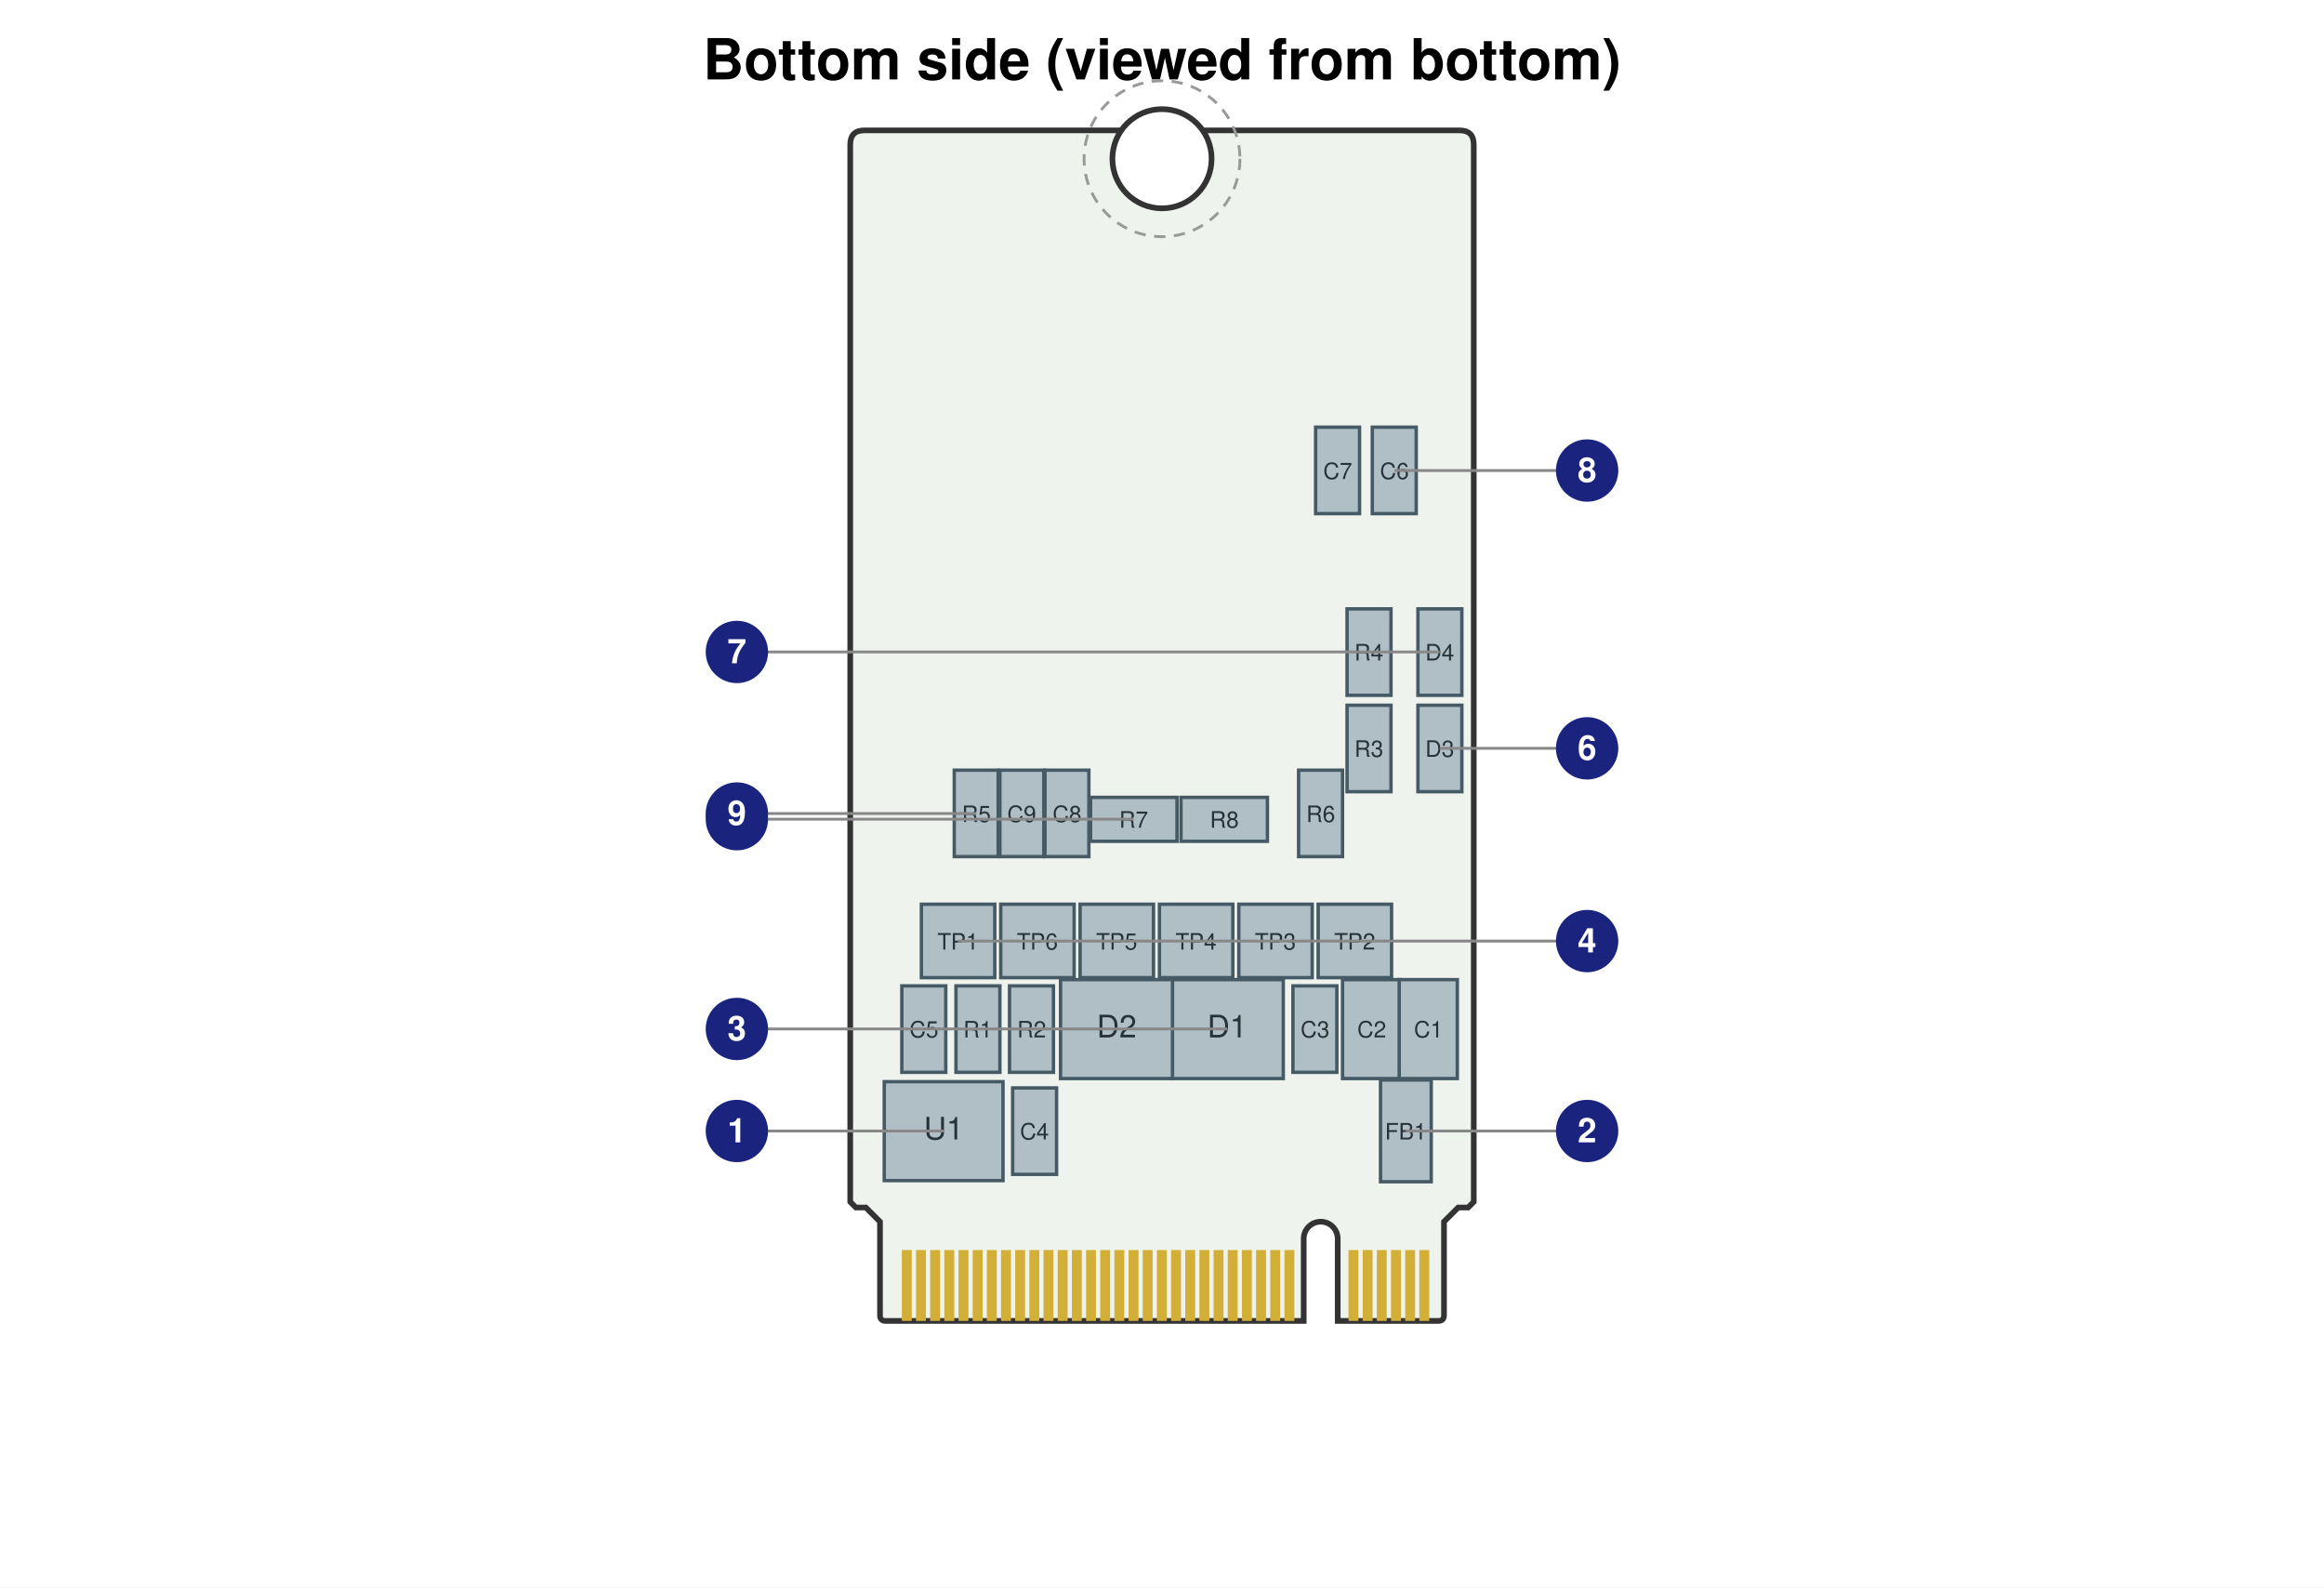
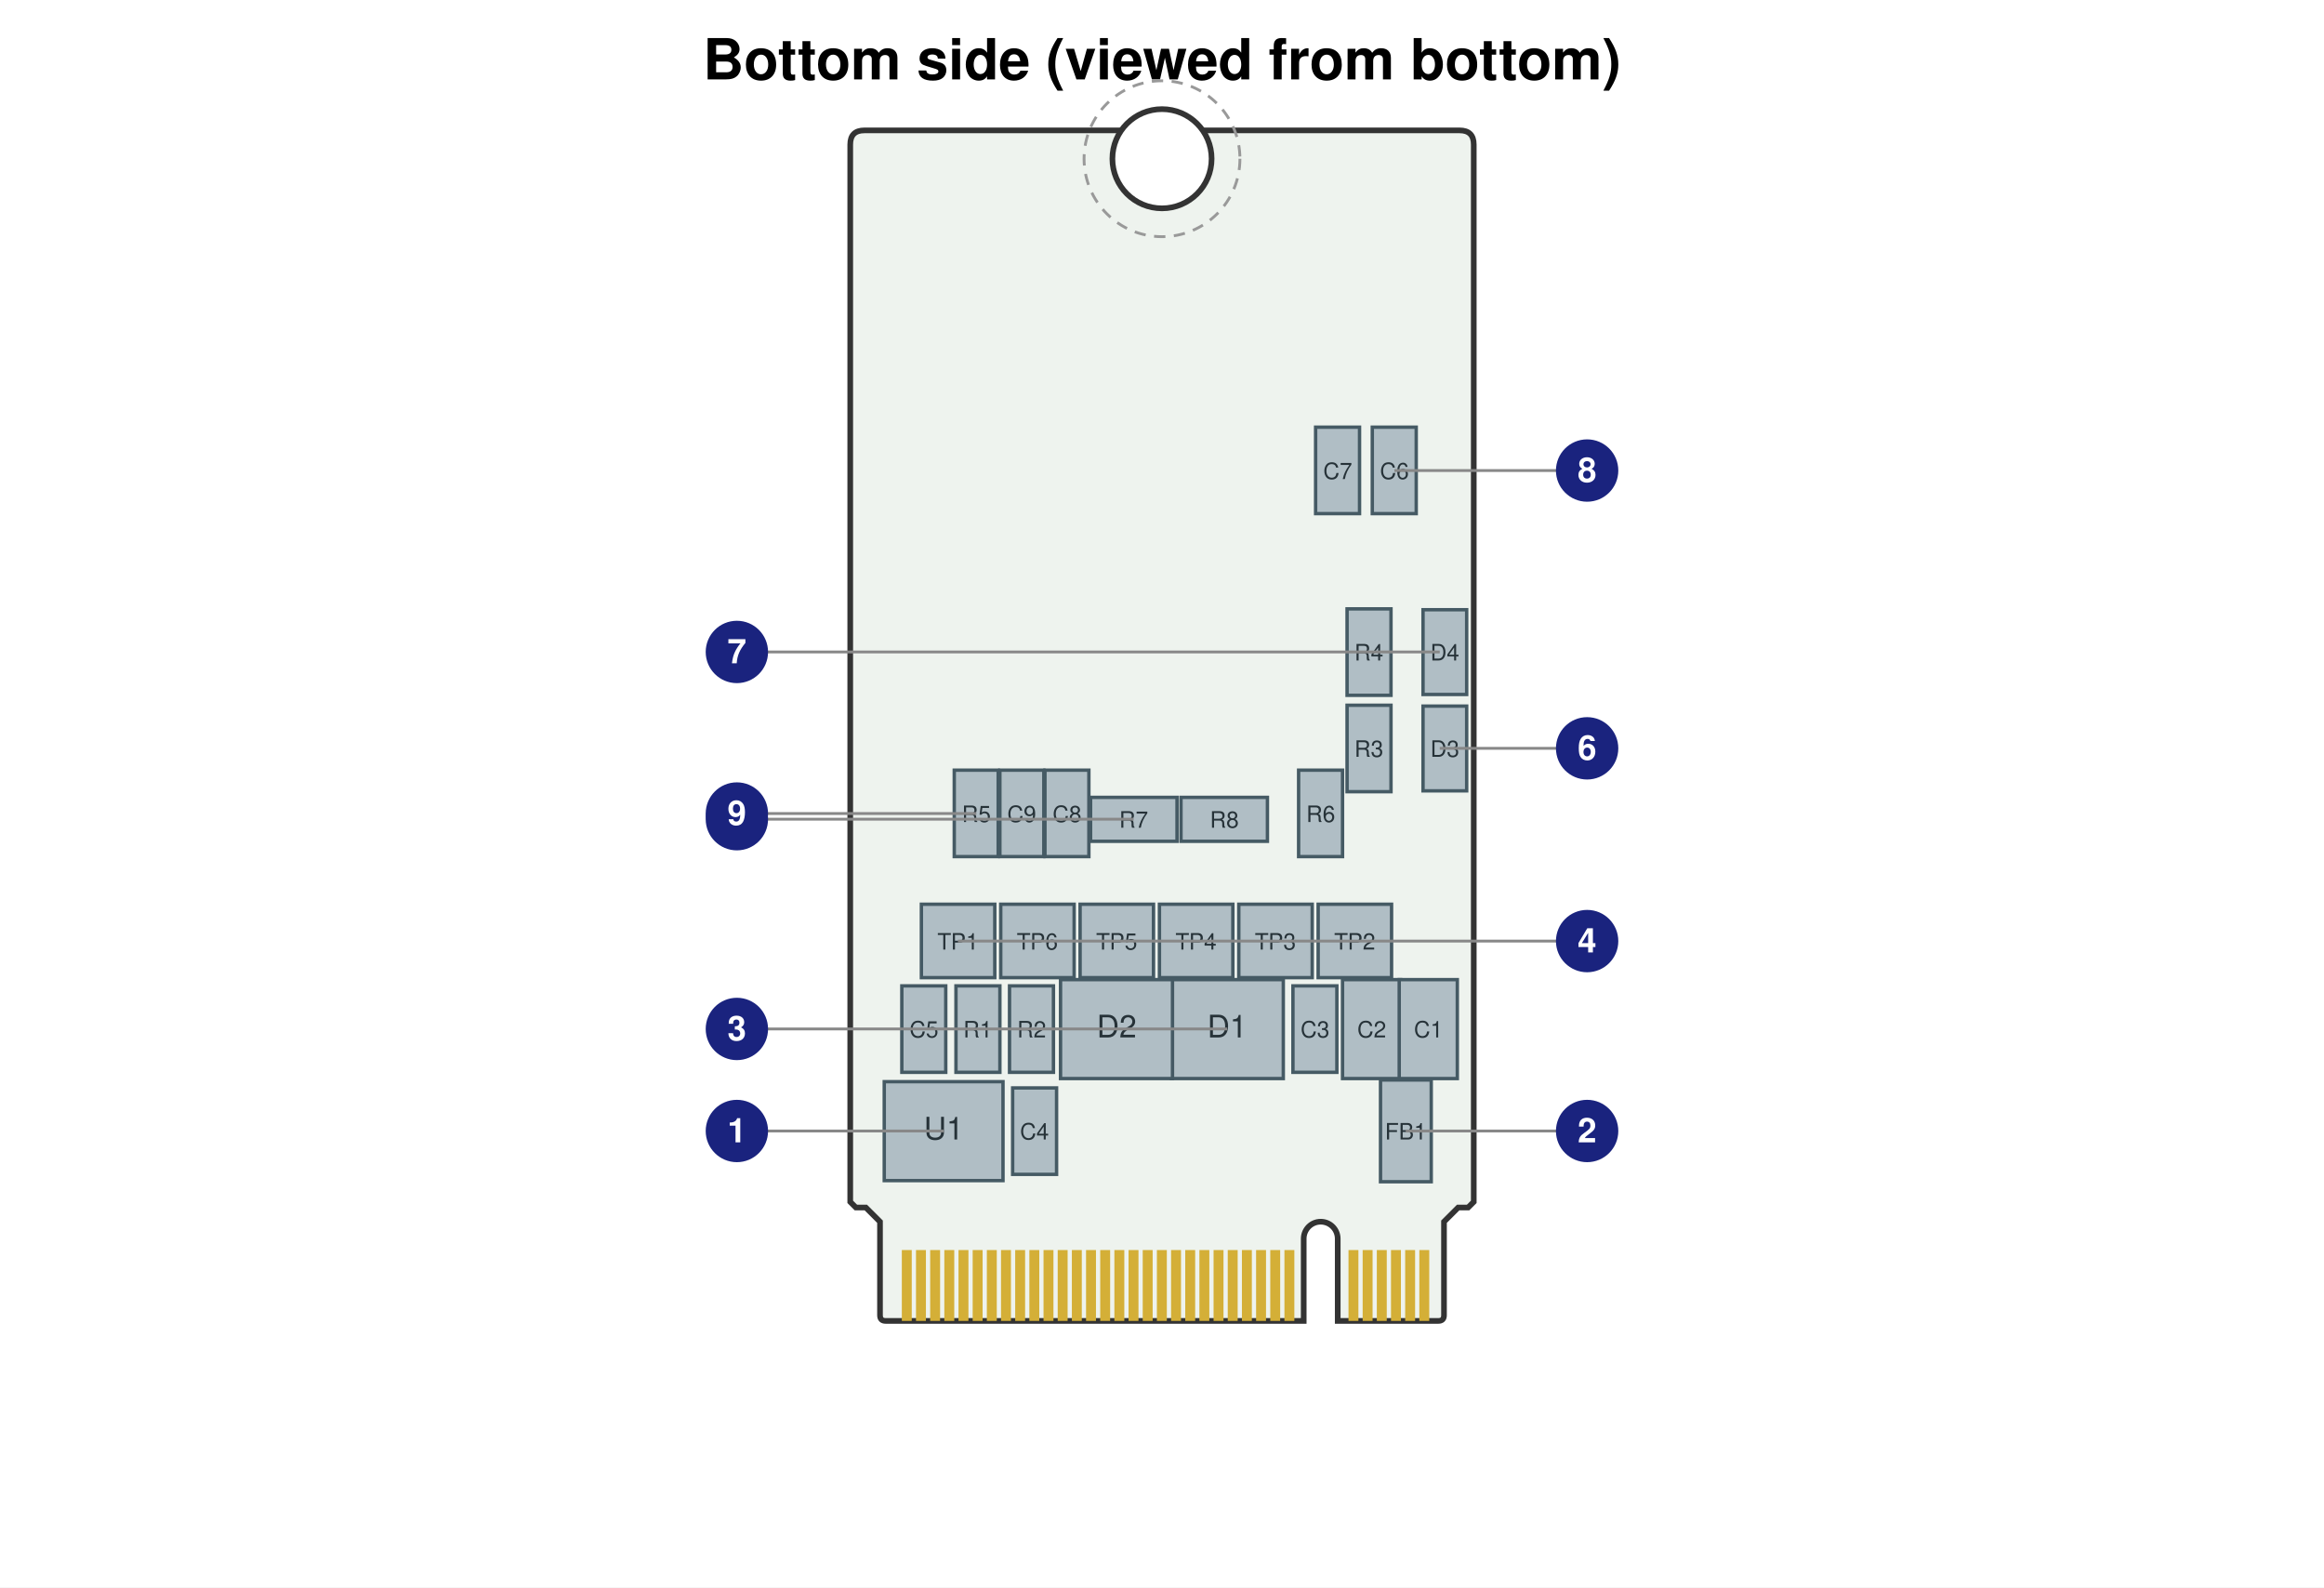
<svg xmlns="http://www.w3.org/2000/svg" width="820" height="560" viewBox="0 0 820 560" font-family="Helvetica,Arial,sans-serif">
  <rect width="820" height="560" fill="white" />
  <text x="410.0" y="28" text-anchor="middle" font-size="20" font-weight="bold">Bottom side (viewed from bottom)</text>
  <g transform="translate(300.0,46)">
    <path d="M 5.0,0.0 L 215.0,0.0 Q 220.0,0.0 220.0,5.0 L 220.0,378.0 L 218.0,380.0 L 214.5,380.0 L 209.5,385.0 L 209.5,418.0 Q 209.5,420.0 207.5,420.0 L 172.0,420.0 L 172.0,391.0 A 6.0 6.0 0 0 0 160.0,391.0 L 160.0,420.0 L 12.5,420.0 Q 10.5,420.0 10.5,418.0 L 10.5,385.0 L 5.5,380.0 L 2.0,380.0 L 0.0,378.0 L 0.0,5.0 Q 0.0,0.0 5.0,0.0 Z" fill="#eef3ee" stroke="#333" stroke-width="2" />
    <circle cx="110.0" cy="10.0" r="17.5" fill="white" stroke="#333" stroke-width="2" />
    <circle cx="110.0" cy="10.0" r="27.5" fill="none" stroke="#999" stroke-width="1" stroke-dasharray="4 3" />
    <rect x="18.2" y="395.0" width="3.5" height="25.0" fill="#d4af37" stroke="none" />
    <rect x="23.2" y="395.0" width="3.5" height="25.0" fill="#d4af37" stroke="none" />
    <rect x="28.2" y="395.0" width="3.5" height="25.0" fill="#d4af37" stroke="none" />
    <rect x="33.2" y="395.0" width="3.5" height="25.0" fill="#d4af37" stroke="none" />
    <rect x="38.2" y="395.0" width="3.5" height="25.0" fill="#d4af37" stroke="none" />
    <rect x="43.2" y="395.0" width="3.5" height="25.0" fill="#d4af37" stroke="none" />
    <rect x="48.2" y="395.0" width="3.5" height="25.0" fill="#d4af37" stroke="none" />
    <rect x="53.2" y="395.0" width="3.5" height="25.0" fill="#d4af37" stroke="none" />
    <rect x="58.2" y="395.0" width="3.5" height="25.0" fill="#d4af37" stroke="none" />
    <rect x="63.2" y="395.0" width="3.5" height="25.0" fill="#d4af37" stroke="none" />
    <rect x="68.2" y="395.0" width="3.5" height="25.0" fill="#d4af37" stroke="none" />
    <rect x="73.2" y="395.0" width="3.5" height="25.0" fill="#d4af37" stroke="none" />
    <rect x="78.2" y="395.0" width="3.5" height="25.0" fill="#d4af37" stroke="none" />
    <rect x="83.2" y="395.0" width="3.5" height="25.0" fill="#d4af37" stroke="none" />
    <rect x="88.2" y="395.0" width="3.5" height="25.0" fill="#d4af37" stroke="none" />
    <rect x="93.2" y="395.0" width="3.5" height="25.0" fill="#d4af37" stroke="none" />
    <rect x="98.2" y="395.0" width="3.5" height="25.0" fill="#d4af37" stroke="none" />
    <rect x="103.2" y="395.0" width="3.5" height="25.0" fill="#d4af37" stroke="none" />
    <rect x="108.2" y="395.0" width="3.5" height="25.0" fill="#d4af37" stroke="none" />
    <rect x="113.2" y="395.0" width="3.5" height="25.0" fill="#d4af37" stroke="none" />
    <rect x="118.2" y="395.0" width="3.5" height="25.0" fill="#d4af37" stroke="none" />
    <rect x="123.2" y="395.0" width="3.5" height="25.0" fill="#d4af37" stroke="none" />
    <rect x="128.2" y="395.0" width="3.5" height="25.0" fill="#d4af37" stroke="none" />
    <rect x="133.2" y="395.0" width="3.5" height="25.0" fill="#d4af37" stroke="none" />
    <rect x="138.2" y="395.0" width="3.5" height="25.0" fill="#d4af37" stroke="none" />
    <rect x="143.2" y="395.0" width="3.5" height="25.0" fill="#d4af37" stroke="none" />
    <rect x="148.2" y="395.0" width="3.5" height="25.0" fill="#d4af37" stroke="none" />
    <rect x="153.2" y="395.0" width="3.5" height="25.0" fill="#d4af37" stroke="none" />
    <rect x="175.8" y="395.0" width="3.5" height="25.0" fill="#d4af37" stroke="none" />
    <rect x="180.8" y="395.0" width="3.5" height="25.0" fill="#d4af37" stroke="none" />
    <rect x="185.8" y="395.0" width="3.5" height="25.0" fill="#d4af37" stroke="none" />
    <rect x="190.8" y="395.0" width="3.5" height="25.0" fill="#d4af37" stroke="none" />
    <rect x="195.8" y="395.0" width="3.5" height="25.0" fill="#d4af37" stroke="none" />
    <rect x="200.8" y="395.0" width="3.5" height="25.0" fill="#d4af37" stroke="none" />
-     <rect x="200.3" y="202.8" width="15.5" height="30.5" fill="#b0bec5" stroke="#455a64" stroke-width="1.2" />
-     <text x="208.0" y="221.0" text-anchor="middle" font-size="8" fill="#263238">D3</text>
    <rect x="37.3" y="301.8" width="15.5" height="30.5" fill="#b0bec5" stroke="#455a64" stroke-width="1.2" />
    <text x="45.0" y="320.0" text-anchor="middle" font-size="8" fill="#263238">R1</text>
    <rect x="68.7" y="225.7" width="15.5" height="30.5" fill="#b0bec5" stroke="#455a64" stroke-width="1.2" />
    <text x="76.5" y="244.0" text-anchor="middle" font-size="8" fill="#263238">C8</text>
    <rect x="175.3" y="168.8" width="15.5" height="30.5" fill="#b0bec5" stroke="#455a64" stroke-width="1.2" />
    <text x="183.0" y="187.0" text-anchor="middle" font-size="8" fill="#263238">R4</text>
    <rect x="116.7" y="235.3" width="30.5" height="15.5" fill="#b0bec5" stroke="#455a64" stroke-width="1.2" />
    <text x="132.0" y="246.0" text-anchor="middle" font-size="8" fill="#263238">R8</text>
    <rect x="52.8" y="225.7" width="15.5" height="30.5" fill="#b0bec5" stroke="#455a64" stroke-width="1.2" />
    <text x="60.5" y="244.0" text-anchor="middle" font-size="8" fill="#263238">C9</text>
    <rect x="173.7" y="299.6" width="20.5" height="34.9" fill="#b0bec5" stroke="#455a64" stroke-width="1.2" />
    <text x="184.0" y="320.0" text-anchor="middle" font-size="8" fill="#263238">C2</text>
    <rect x="36.7" y="225.7" width="15.5" height="30.5" fill="#b0bec5" stroke="#455a64" stroke-width="1.2" />
    <text x="44.5" y="244.0" text-anchor="middle" font-size="8" fill="#263238">R5</text>
    <rect x="156.2" y="301.8" width="15.5" height="30.5" fill="#b0bec5" stroke="#455a64" stroke-width="1.2" />
    <text x="164.0" y="320.0" text-anchor="middle" font-size="8" fill="#263238">C3</text>
    <rect x="165.1" y="273.0" width="25.9" height="25.9" fill="#b0bec5" stroke="#455a64" stroke-width="1.2" />
    <text x="178.0" y="289.0" text-anchor="middle" font-size="8" fill="#263238">TP2</text>
    <rect x="113.3" y="299.6" width="39.5" height="34.9" fill="#b0bec5" stroke="#455a64" stroke-width="1.2" />
    <text x="133.0" y="320.0" text-anchor="middle" font-size="11" fill="#263238">D1</text>
    <rect x="12.0" y="335.6" width="41.9" height="34.9" fill="#b0bec5" stroke="#455a64" stroke-width="1.2" />
    <text x="33.0" y="356.0" text-anchor="middle" font-size="11" fill="#263238">U1</text>
-     <rect x="200.3" y="168.8" width="15.5" height="30.5" fill="#b0bec5" stroke="#455a64" stroke-width="1.2" />
-     <text x="208.0" y="187.0" text-anchor="middle" font-size="8" fill="#263238">D4</text>
    <rect x="56.2" y="301.8" width="15.5" height="30.5" fill="#b0bec5" stroke="#455a64" stroke-width="1.2" />
    <text x="64.0" y="320.0" text-anchor="middle" font-size="8" fill="#263238">R2</text>
    <rect x="164.2" y="104.7" width="15.5" height="30.5" fill="#b0bec5" stroke="#455a64" stroke-width="1.2" />
    <text x="172.0" y="123.0" text-anchor="middle" font-size="8" fill="#263238">C7</text>
    <rect x="18.2" y="301.8" width="15.5" height="30.5" fill="#b0bec5" stroke="#455a64" stroke-width="1.2" />
    <text x="26.0" y="320.0" text-anchor="middle" font-size="8" fill="#263238">C5</text>
    <rect x="84.8" y="235.3" width="30.5" height="15.5" fill="#b0bec5" stroke="#455a64" stroke-width="1.2" />
    <text x="100.0" y="246.0" text-anchor="middle" font-size="8" fill="#263238">R7</text>
    <rect x="158.2" y="225.7" width="15.5" height="30.5" fill="#b0bec5" stroke="#455a64" stroke-width="1.2" />
    <text x="166.0" y="244.0" text-anchor="middle" font-size="8" fill="#263238">R6</text>
    <rect x="184.2" y="104.7" width="15.5" height="30.5" fill="#b0bec5" stroke="#455a64" stroke-width="1.2" />
    <text x="192.0" y="123.0" text-anchor="middle" font-size="8" fill="#263238">C6</text>
+     <rect x="202.1" y="169.1" width="15.4" height="29.9" fill="#b0bec5" stroke="#455a64" stroke-width="1.2" />
+     <text x="209.8" y="187.0" text-anchor="middle" font-size="8" fill="#263238">D4</text>
    <rect x="109.1" y="273.0" width="25.9" height="25.9" fill="#b0bec5" stroke="#455a64" stroke-width="1.2" />
    <text x="122.0" y="289.0" text-anchor="middle" font-size="8" fill="#263238">TP4</text>
    <rect x="74.2" y="299.6" width="39.5" height="34.9" fill="#b0bec5" stroke="#455a64" stroke-width="1.2" />
    <text x="94.0" y="320.0" text-anchor="middle" font-size="11" fill="#263238">D2</text>
    <rect x="53.1" y="273.0" width="25.9" height="25.9" fill="#b0bec5" stroke="#455a64" stroke-width="1.2" />
    <text x="66.0" y="289.0" text-anchor="middle" font-size="8" fill="#263238">TP6</text>
+     <rect x="202.1" y="203.1" width="15.4" height="29.9" fill="#b0bec5" stroke="#455a64" stroke-width="1.2" />
+     <text x="209.8" y="221.0" text-anchor="middle" font-size="8" fill="#263238">D3</text>
    <rect x="175.3" y="202.8" width="15.5" height="30.5" fill="#b0bec5" stroke="#455a64" stroke-width="1.2" />
    <text x="183.0" y="221.0" text-anchor="middle" font-size="8" fill="#263238">R3</text>
    <rect x="193.7" y="299.6" width="20.5" height="34.9" fill="#b0bec5" stroke="#455a64" stroke-width="1.2" />
    <text x="204.0" y="320.0" text-anchor="middle" font-size="8" fill="#263238">C1</text>
    <rect x="137.1" y="273.0" width="25.9" height="25.9" fill="#b0bec5" stroke="#455a64" stroke-width="1.2" />
    <text x="150.0" y="289.0" text-anchor="middle" font-size="8" fill="#263238">TP3</text>
    <rect x="81.1" y="273.0" width="25.9" height="25.9" fill="#b0bec5" stroke="#455a64" stroke-width="1.2" />
    <text x="94.0" y="289.0" text-anchor="middle" font-size="8" fill="#263238">TP5</text>
    <rect x="57.3" y="337.8" width="15.5" height="30.5" fill="#b0bec5" stroke="#455a64" stroke-width="1.2" />
    <text x="65.0" y="356.0" text-anchor="middle" font-size="8" fill="#263238">C4</text>
    <rect x="187.1" y="335.0" width="17.9" height="35.9" fill="#b0bec5" stroke="#455a64" stroke-width="1.2" />
    <text x="196.0" y="356.0" text-anchor="middle" font-size="8" fill="#263238">FB1</text>
    <rect x="25.1" y="273.0" width="25.9" height="25.9" fill="#b0bec5" stroke="#455a64" stroke-width="1.2" />
    <text x="38.0" y="289.0" text-anchor="middle" font-size="8" fill="#263238">TP1</text>
  </g>
  <line x1="333.0" y1="399" x2="260.0" y2="399" stroke="#888" stroke-width="1" />
  <circle cx="260.0" cy="399" r="11" fill="#1a237e" />
  <text x="260.0" y="403" text-anchor="middle" font-size="12" fill="white" font-weight="bold">1</text>
  <line x1="496" y1="399" x2="560.0" y2="399" stroke="#888" stroke-width="1" />
  <circle cx="560.0" cy="399" r="11" fill="#1a237e" />
  <text x="560.0" y="403" text-anchor="middle" font-size="12" fill="white" font-weight="bold">2</text>
  <line x1="433.0" y1="363" x2="260.0" y2="363" stroke="#888" stroke-width="1" />
  <circle cx="260.0" cy="363" r="11" fill="#1a237e" />
  <text x="260.0" y="367" text-anchor="middle" font-size="12" fill="white" font-weight="bold">3</text>
  <line x1="338.0" y1="332" x2="560.0" y2="332" stroke="#888" stroke-width="1" />
  <circle cx="560.0" cy="332" r="11" fill="#1a237e" />
  <text x="560.0" y="336" text-anchor="middle" font-size="12" fill="white" font-weight="bold">4</text>
  <line x1="400.0" y1="289" x2="260.0" y2="289" stroke="#888" stroke-width="1" />
  <circle cx="260.0" cy="289" r="11" fill="#1a237e" />
  <text x="260.0" y="293" text-anchor="middle" font-size="12" fill="white" font-weight="bold">5</text>
  <line x1="508.0" y1="264" x2="560.0" y2="264" stroke="#888" stroke-width="1" />
  <circle cx="560.0" cy="264" r="11" fill="#1a237e" />
  <text x="560.0" y="268" text-anchor="middle" font-size="12" fill="white" font-weight="bold">6</text>
  <line x1="508.0" y1="230" x2="260.0" y2="230" stroke="#888" stroke-width="1" />
  <circle cx="260.0" cy="230" r="11" fill="#1a237e" />
  <text x="260.0" y="234" text-anchor="middle" font-size="12" fill="white" font-weight="bold">7</text>
  <line x1="492.0" y1="166.0" x2="560.0" y2="166.0" stroke="#888" stroke-width="1" />
  <circle cx="560.0" cy="166.0" r="11" fill="#1a237e" />
  <text x="560.0" y="170.0" text-anchor="middle" font-size="12" fill="white" font-weight="bold">8</text>
  <line x1="344.5" y1="287" x2="260.0" y2="287" stroke="#888" stroke-width="1" />
  <circle cx="260.0" cy="287" r="11" fill="#1a237e" />
  <text x="260.0" y="291" text-anchor="middle" font-size="12" fill="white" font-weight="bold">9</text>
</svg>
